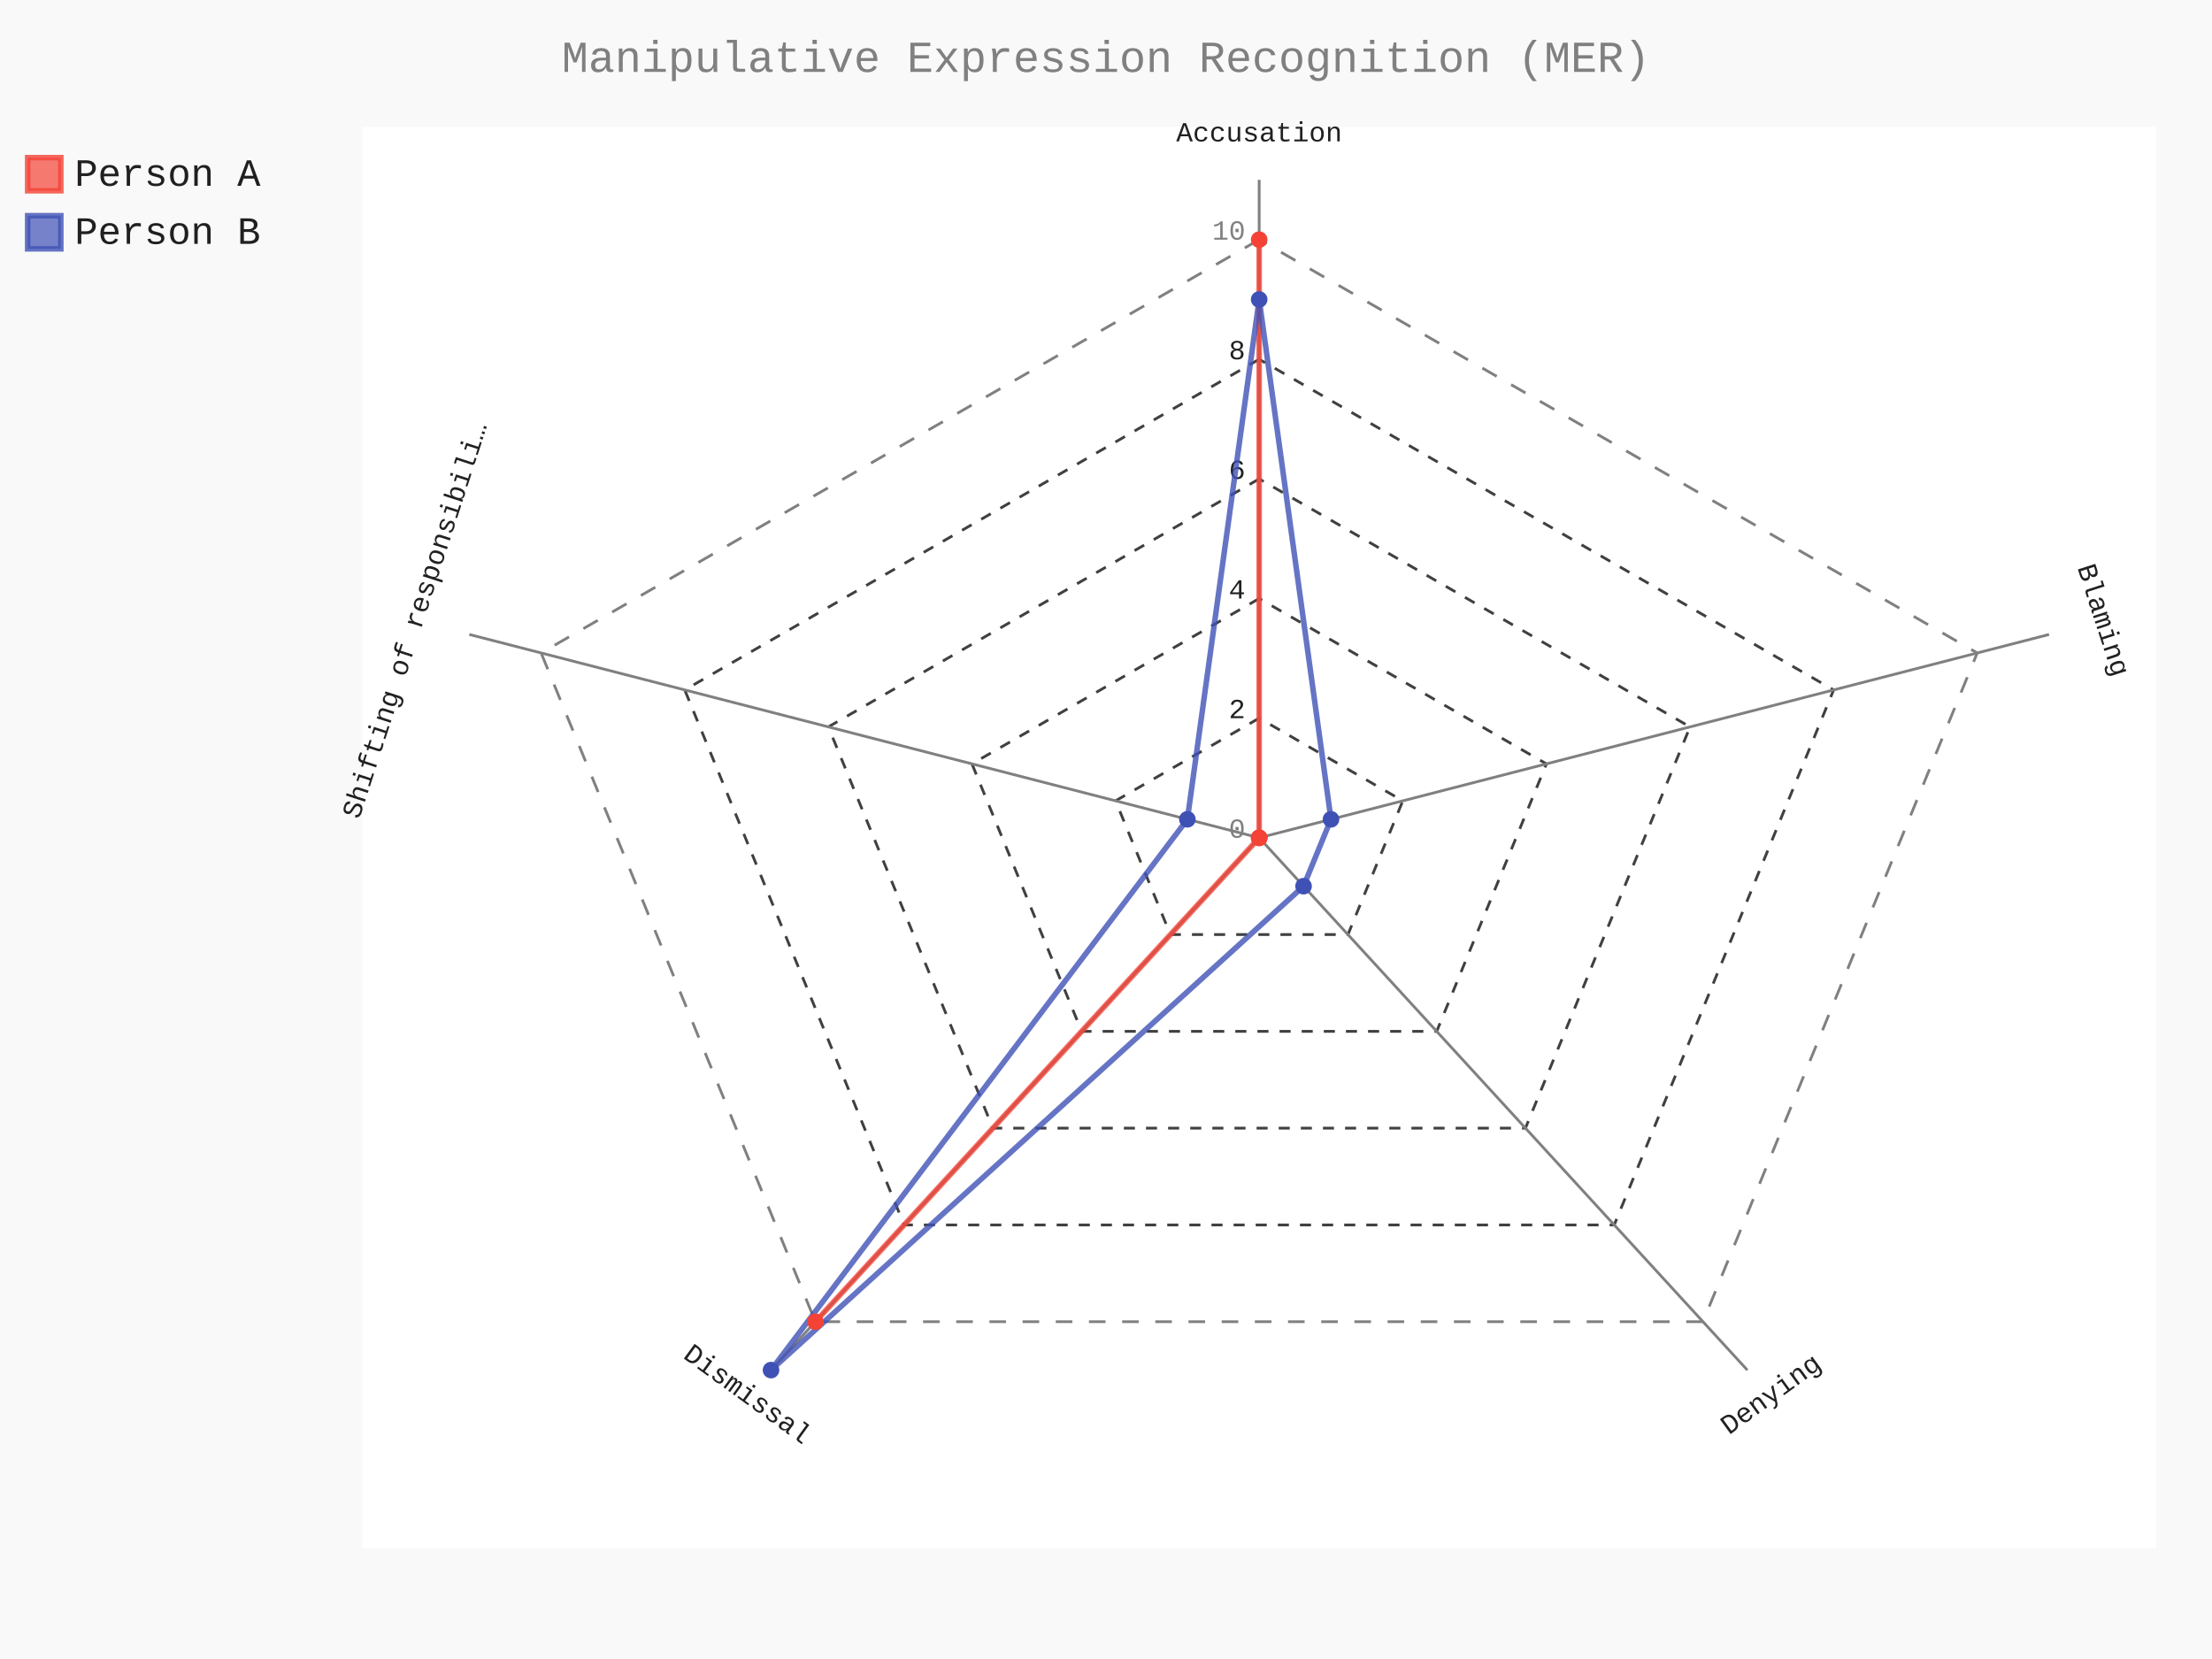
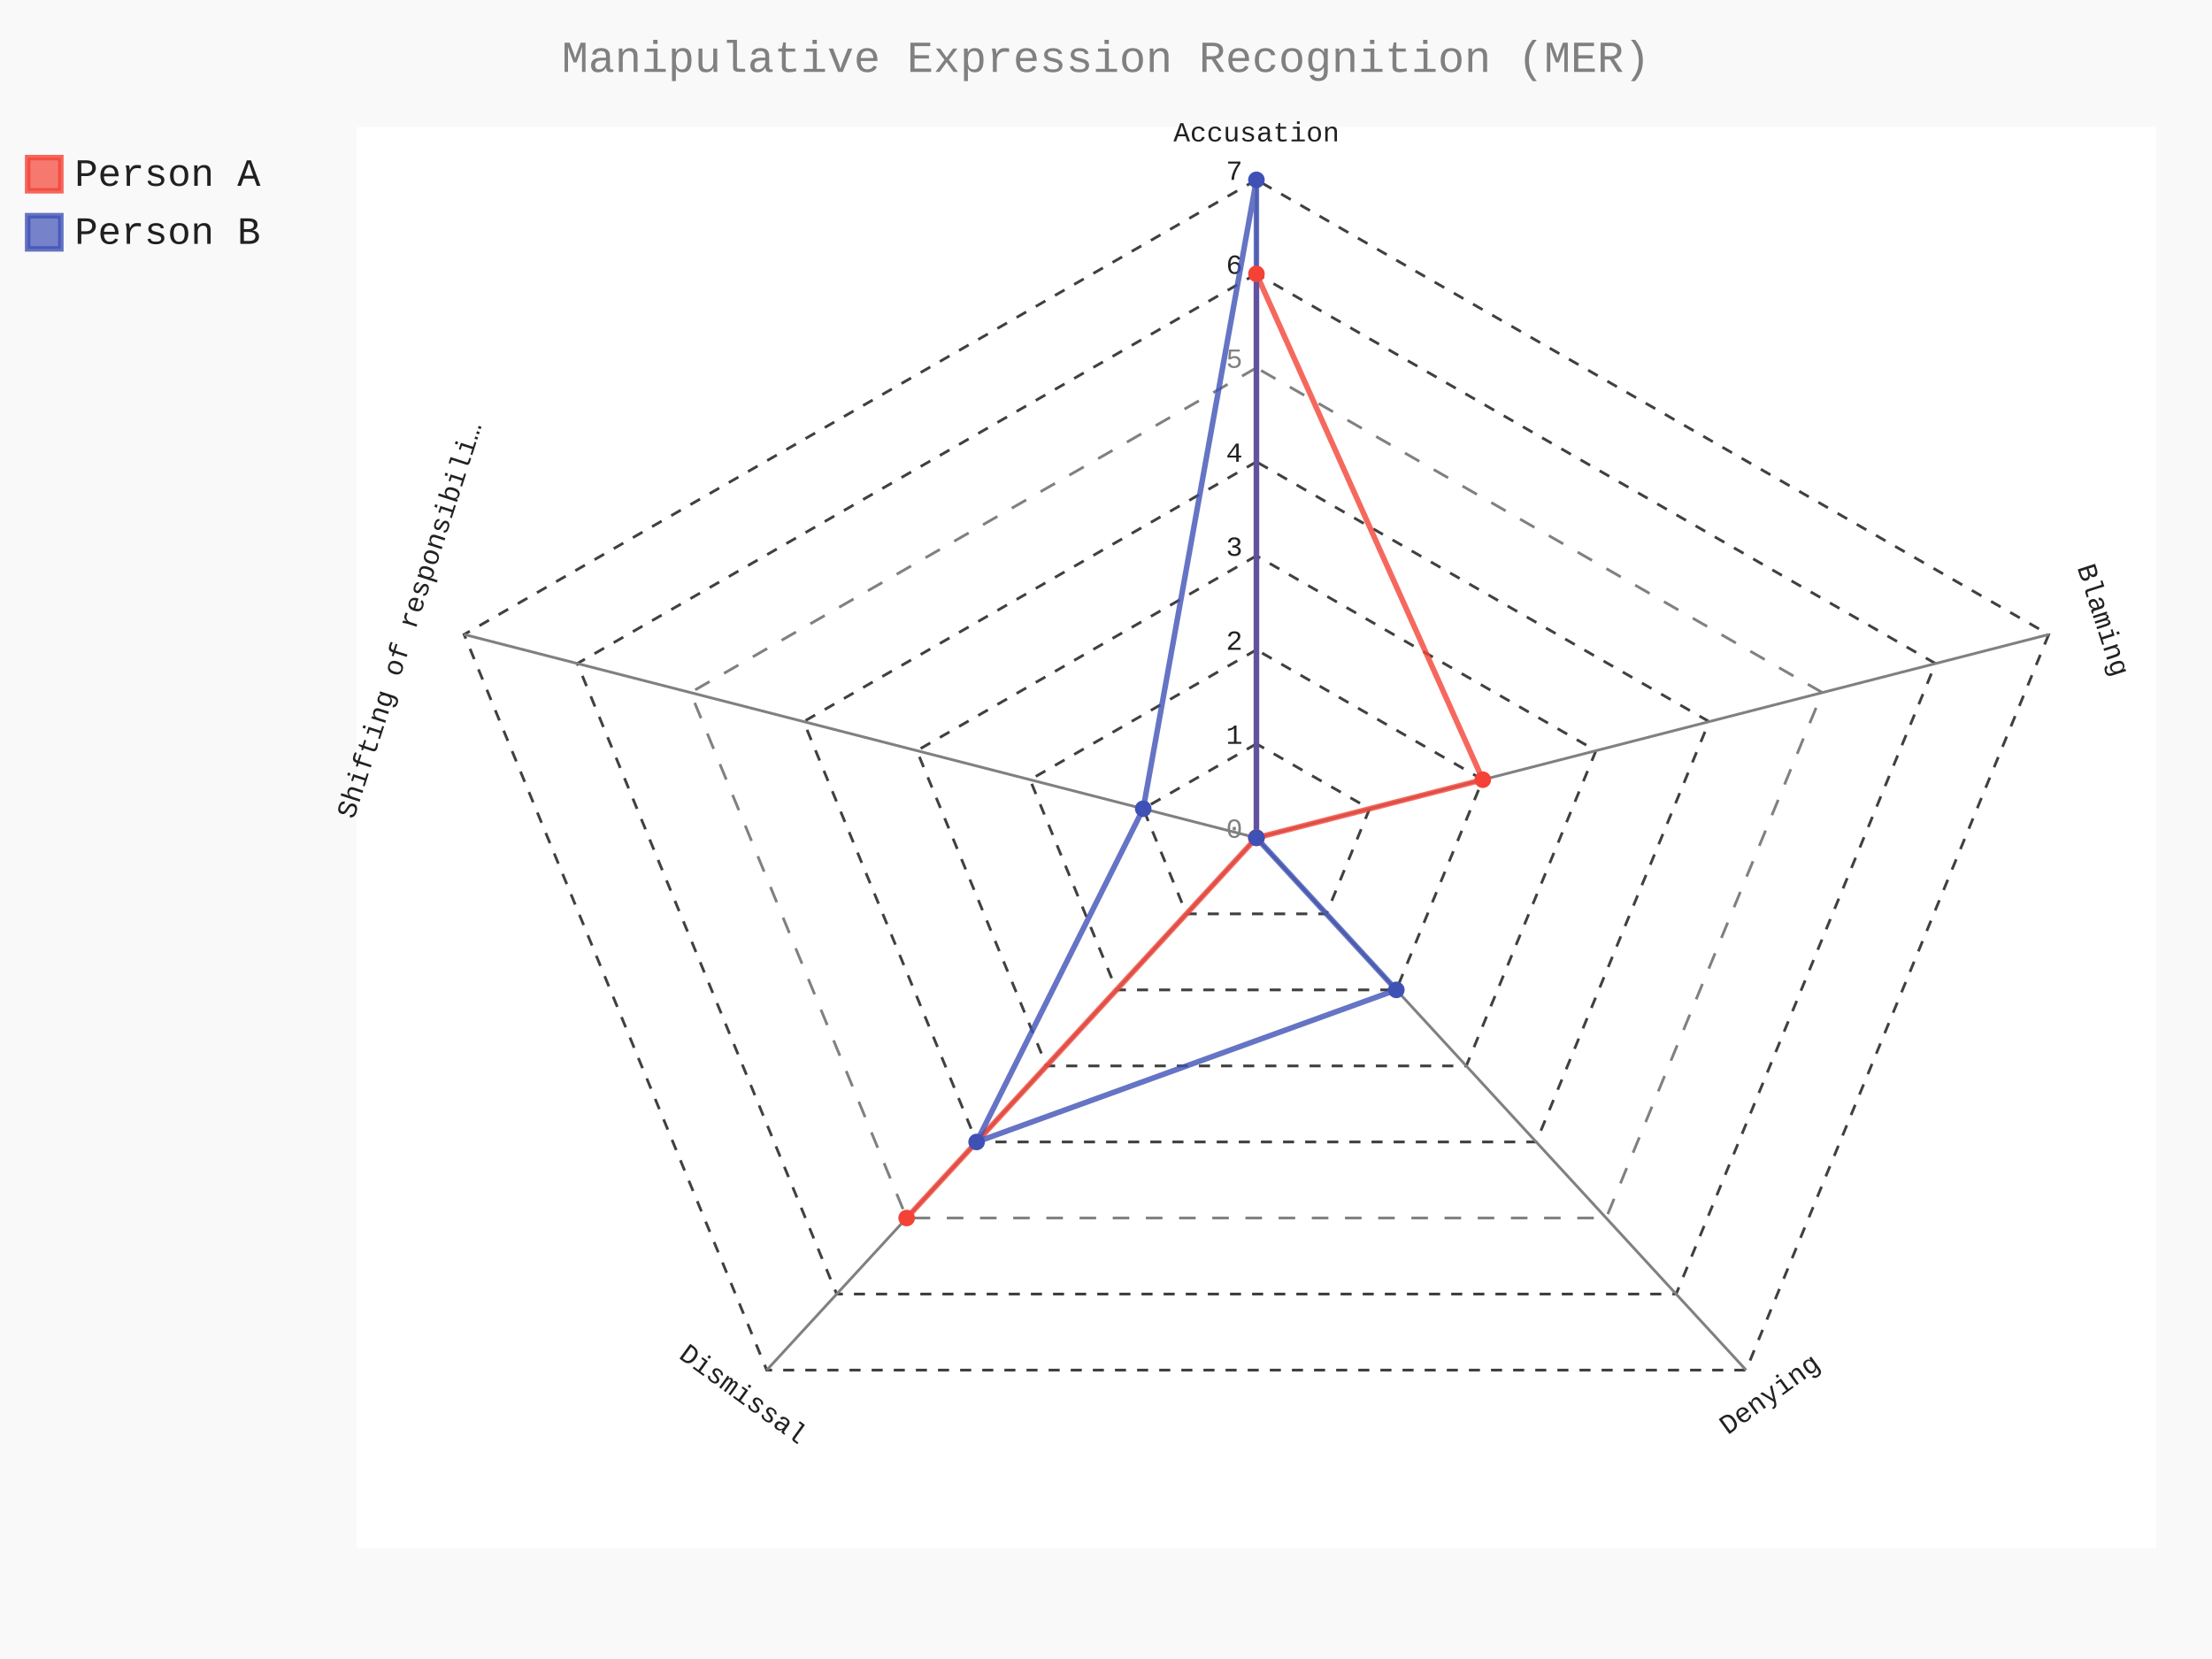
- <svg xmlns="http://www.w3.org/2000/svg" id="chart-f49e1359-fac0-4ea4-8964-e4b356c7931f" class="pygal-chart" viewBox="0 0 800 600">
+ <svg xmlns="http://www.w3.org/2000/svg" id="chart-d5544a30-3bf1-43d1-94b4-49560a006cf2" class="pygal-chart" viewBox="0 0 800 600">
  <defs>
-     <style type="text/css">#chart-f49e1359-fac0-4ea4-8964-e4b356c7931f{-webkit-user-select:none;-webkit-font-smoothing:antialiased;font-family:Consolas,"Liberation Mono",Menlo,Courier,monospace}#chart-f49e1359-fac0-4ea4-8964-e4b356c7931f .title{font-family:Consolas,"Liberation Mono",Menlo,Courier,monospace;font-size:16px}#chart-f49e1359-fac0-4ea4-8964-e4b356c7931f .legends .legend text{font-family:Consolas,"Liberation Mono",Menlo,Courier,monospace;font-size:14px}#chart-f49e1359-fac0-4ea4-8964-e4b356c7931f .axis text{font-family:Consolas,"Liberation Mono",Menlo,Courier,monospace;font-size:10px}#chart-f49e1359-fac0-4ea4-8964-e4b356c7931f .axis text.major{font-family:Consolas,"Liberation Mono",Menlo,Courier,monospace;font-size:10px}#chart-f49e1359-fac0-4ea4-8964-e4b356c7931f .text-overlay text.value{font-family:Consolas,"Liberation Mono",Menlo,Courier,monospace;font-size:16px}#chart-f49e1359-fac0-4ea4-8964-e4b356c7931f .text-overlay text.label{font-family:Consolas,"Liberation Mono",Menlo,Courier,monospace;font-size:10px}#chart-f49e1359-fac0-4ea4-8964-e4b356c7931f .tooltip{font-family:Consolas,"Liberation Mono",Menlo,Courier,monospace;font-size:14px}#chart-f49e1359-fac0-4ea4-8964-e4b356c7931f text.no_data{font-family:Consolas,"Liberation Mono",Menlo,Courier,monospace;font-size:64px}
- #chart-f49e1359-fac0-4ea4-8964-e4b356c7931f{background-color:rgba(249,249,249,1)}#chart-f49e1359-fac0-4ea4-8964-e4b356c7931f path,#chart-f49e1359-fac0-4ea4-8964-e4b356c7931f line,#chart-f49e1359-fac0-4ea4-8964-e4b356c7931f rect,#chart-f49e1359-fac0-4ea4-8964-e4b356c7931f circle{-webkit-transition:150ms;-moz-transition:150ms;transition:150ms}#chart-f49e1359-fac0-4ea4-8964-e4b356c7931f .graph &gt; .background{fill:rgba(249,249,249,1)}#chart-f49e1359-fac0-4ea4-8964-e4b356c7931f .plot &gt; .background{fill:rgba(255,255,255,1)}#chart-f49e1359-fac0-4ea4-8964-e4b356c7931f .graph{fill:rgba(0,0,0,.87)}#chart-f49e1359-fac0-4ea4-8964-e4b356c7931f text.no_data{fill:rgba(128,128,128,1)}#chart-f49e1359-fac0-4ea4-8964-e4b356c7931f .title{fill:rgba(128,128,128,1)}#chart-f49e1359-fac0-4ea4-8964-e4b356c7931f .legends .legend text{fill:rgba(0,0,0,.87)}#chart-f49e1359-fac0-4ea4-8964-e4b356c7931f .legends .legend:hover text{fill:rgba(128,128,128,1)}#chart-f49e1359-fac0-4ea4-8964-e4b356c7931f .axis .line{stroke:rgba(128,128,128,1)}#chart-f49e1359-fac0-4ea4-8964-e4b356c7931f .axis .guide.line{stroke:rgba(0,0,0,.54)}#chart-f49e1359-fac0-4ea4-8964-e4b356c7931f .axis .major.line{stroke:rgba(0,0,0,.87)}#chart-f49e1359-fac0-4ea4-8964-e4b356c7931f .axis text.major{fill:rgba(128,128,128,1)}#chart-f49e1359-fac0-4ea4-8964-e4b356c7931f .axis.y .guides:hover .guide.line,#chart-f49e1359-fac0-4ea4-8964-e4b356c7931f .line-graph .axis.x .guides:hover .guide.line,#chart-f49e1359-fac0-4ea4-8964-e4b356c7931f .stackedline-graph .axis.x .guides:hover .guide.line,#chart-f49e1359-fac0-4ea4-8964-e4b356c7931f .xy-graph .axis.x .guides:hover .guide.line{stroke:rgba(128,128,128,1)}#chart-f49e1359-fac0-4ea4-8964-e4b356c7931f .axis .guides:hover text{fill:rgba(128,128,128,1)}#chart-f49e1359-fac0-4ea4-8964-e4b356c7931f .reactive{fill-opacity:.7;stroke-opacity:.8;stroke-width:2}#chart-f49e1359-fac0-4ea4-8964-e4b356c7931f .ci{stroke:rgba(0,0,0,.87)}#chart-f49e1359-fac0-4ea4-8964-e4b356c7931f .reactive.active,#chart-f49e1359-fac0-4ea4-8964-e4b356c7931f .active .reactive{fill-opacity:.8;stroke-opacity:.9;stroke-width:4}#chart-f49e1359-fac0-4ea4-8964-e4b356c7931f .ci .reactive.active{stroke-width:1.5}#chart-f49e1359-fac0-4ea4-8964-e4b356c7931f .series text{fill:rgba(128,128,128,1)}#chart-f49e1359-fac0-4ea4-8964-e4b356c7931f .tooltip rect{fill:rgba(255,255,255,1);stroke:rgba(128,128,128,1);-webkit-transition:opacity 150ms;-moz-transition:opacity 150ms;transition:opacity 150ms}#chart-f49e1359-fac0-4ea4-8964-e4b356c7931f .tooltip .label{fill:rgba(0,0,0,.87)}#chart-f49e1359-fac0-4ea4-8964-e4b356c7931f .tooltip .label{fill:rgba(0,0,0,.87)}#chart-f49e1359-fac0-4ea4-8964-e4b356c7931f .tooltip .legend{font-size:.8em;fill:rgba(0,0,0,.54)}#chart-f49e1359-fac0-4ea4-8964-e4b356c7931f .tooltip .x_label{font-size:.6em;fill:rgba(128,128,128,1)}#chart-f49e1359-fac0-4ea4-8964-e4b356c7931f .tooltip .xlink{font-size:.5em;text-decoration:underline}#chart-f49e1359-fac0-4ea4-8964-e4b356c7931f .tooltip .value{font-size:1.5em}#chart-f49e1359-fac0-4ea4-8964-e4b356c7931f .bound{font-size:.5em}#chart-f49e1359-fac0-4ea4-8964-e4b356c7931f .max-value{font-size:.75em;fill:rgba(0,0,0,.54)}#chart-f49e1359-fac0-4ea4-8964-e4b356c7931f .map-element{fill:rgba(255,255,255,1);stroke:rgba(0,0,0,.54) !important}#chart-f49e1359-fac0-4ea4-8964-e4b356c7931f .map-element .reactive{fill-opacity:inherit;stroke-opacity:inherit}#chart-f49e1359-fac0-4ea4-8964-e4b356c7931f .color-0,#chart-f49e1359-fac0-4ea4-8964-e4b356c7931f .color-0 a:visited{stroke:#F44336;fill:#F44336}#chart-f49e1359-fac0-4ea4-8964-e4b356c7931f .color-1,#chart-f49e1359-fac0-4ea4-8964-e4b356c7931f .color-1 a:visited{stroke:#3F51B5;fill:#3F51B5}#chart-f49e1359-fac0-4ea4-8964-e4b356c7931f .text-overlay .color-0 text{fill:black}#chart-f49e1359-fac0-4ea4-8964-e4b356c7931f .text-overlay .color-1 text{fill:black}
- #chart-f49e1359-fac0-4ea4-8964-e4b356c7931f text.no_data{text-anchor:middle}#chart-f49e1359-fac0-4ea4-8964-e4b356c7931f .guide.line{fill:none}#chart-f49e1359-fac0-4ea4-8964-e4b356c7931f .centered{text-anchor:middle}#chart-f49e1359-fac0-4ea4-8964-e4b356c7931f .title{text-anchor:middle}#chart-f49e1359-fac0-4ea4-8964-e4b356c7931f .legends .legend text{fill-opacity:1}#chart-f49e1359-fac0-4ea4-8964-e4b356c7931f .axis.x text{text-anchor:middle}#chart-f49e1359-fac0-4ea4-8964-e4b356c7931f .axis.x:not(.web) text[transform]{text-anchor:start}#chart-f49e1359-fac0-4ea4-8964-e4b356c7931f .axis.x:not(.web) text[transform].backwards{text-anchor:end}#chart-f49e1359-fac0-4ea4-8964-e4b356c7931f .axis.y text{text-anchor:end}#chart-f49e1359-fac0-4ea4-8964-e4b356c7931f .axis.y text[transform].backwards{text-anchor:start}#chart-f49e1359-fac0-4ea4-8964-e4b356c7931f .axis.y2 text{text-anchor:start}#chart-f49e1359-fac0-4ea4-8964-e4b356c7931f .axis.y2 text[transform].backwards{text-anchor:end}#chart-f49e1359-fac0-4ea4-8964-e4b356c7931f .axis .guide.line{stroke-dasharray:4,4;stroke:#404040}#chart-f49e1359-fac0-4ea4-8964-e4b356c7931f .axis .major.guide.line{stroke-dasharray:6,6;stroke:#808080}#chart-f49e1359-fac0-4ea4-8964-e4b356c7931f .horizontal .axis.y .guide.line,#chart-f49e1359-fac0-4ea4-8964-e4b356c7931f .horizontal .axis.y2 .guide.line,#chart-f49e1359-fac0-4ea4-8964-e4b356c7931f .vertical .axis.x .guide.line{opacity:0}#chart-f49e1359-fac0-4ea4-8964-e4b356c7931f .horizontal .axis.always_show .guide.line,#chart-f49e1359-fac0-4ea4-8964-e4b356c7931f .vertical .axis.always_show .guide.line{opacity:1 !important}#chart-f49e1359-fac0-4ea4-8964-e4b356c7931f .axis.y .guides:hover .guide.line,#chart-f49e1359-fac0-4ea4-8964-e4b356c7931f .axis.y2 .guides:hover .guide.line,#chart-f49e1359-fac0-4ea4-8964-e4b356c7931f .axis.x .guides:hover .guide.line{opacity:1}#chart-f49e1359-fac0-4ea4-8964-e4b356c7931f .axis .guides:hover text{opacity:1}#chart-f49e1359-fac0-4ea4-8964-e4b356c7931f .nofill{fill:none}#chart-f49e1359-fac0-4ea4-8964-e4b356c7931f .subtle-fill{fill-opacity:.2}#chart-f49e1359-fac0-4ea4-8964-e4b356c7931f .dot{stroke-width:1px;fill-opacity:1;stroke-opacity:1}#chart-f49e1359-fac0-4ea4-8964-e4b356c7931f .dot.active{stroke-width:5px}#chart-f49e1359-fac0-4ea4-8964-e4b356c7931f .dot.negative{fill:transparent}#chart-f49e1359-fac0-4ea4-8964-e4b356c7931f text,#chart-f49e1359-fac0-4ea4-8964-e4b356c7931f tspan{stroke:none !important}#chart-f49e1359-fac0-4ea4-8964-e4b356c7931f .series text.active{opacity:1}#chart-f49e1359-fac0-4ea4-8964-e4b356c7931f .tooltip rect{fill-opacity:.95;stroke-width:.5}#chart-f49e1359-fac0-4ea4-8964-e4b356c7931f .tooltip text{fill-opacity:1}#chart-f49e1359-fac0-4ea4-8964-e4b356c7931f .showable{visibility:hidden}#chart-f49e1359-fac0-4ea4-8964-e4b356c7931f .showable.shown{visibility:visible}#chart-f49e1359-fac0-4ea4-8964-e4b356c7931f .gauge-background{fill:rgba(229,229,229,1);stroke:none}#chart-f49e1359-fac0-4ea4-8964-e4b356c7931f .bg-lines{stroke:rgba(249,249,249,1);stroke-width:2px}</style>
+     <style type="text/css">#chart-d5544a30-3bf1-43d1-94b4-49560a006cf2{-webkit-user-select:none;-webkit-font-smoothing:antialiased;font-family:Consolas,"Liberation Mono",Menlo,Courier,monospace}#chart-d5544a30-3bf1-43d1-94b4-49560a006cf2 .title{font-family:Consolas,"Liberation Mono",Menlo,Courier,monospace;font-size:16px}#chart-d5544a30-3bf1-43d1-94b4-49560a006cf2 .legends .legend text{font-family:Consolas,"Liberation Mono",Menlo,Courier,monospace;font-size:14px}#chart-d5544a30-3bf1-43d1-94b4-49560a006cf2 .axis text{font-family:Consolas,"Liberation Mono",Menlo,Courier,monospace;font-size:10px}#chart-d5544a30-3bf1-43d1-94b4-49560a006cf2 .axis text.major{font-family:Consolas,"Liberation Mono",Menlo,Courier,monospace;font-size:10px}#chart-d5544a30-3bf1-43d1-94b4-49560a006cf2 .text-overlay text.value{font-family:Consolas,"Liberation Mono",Menlo,Courier,monospace;font-size:16px}#chart-d5544a30-3bf1-43d1-94b4-49560a006cf2 .text-overlay text.label{font-family:Consolas,"Liberation Mono",Menlo,Courier,monospace;font-size:10px}#chart-d5544a30-3bf1-43d1-94b4-49560a006cf2 .tooltip{font-family:Consolas,"Liberation Mono",Menlo,Courier,monospace;font-size:14px}#chart-d5544a30-3bf1-43d1-94b4-49560a006cf2 text.no_data{font-family:Consolas,"Liberation Mono",Menlo,Courier,monospace;font-size:64px}
+ #chart-d5544a30-3bf1-43d1-94b4-49560a006cf2{background-color:rgba(249,249,249,1)}#chart-d5544a30-3bf1-43d1-94b4-49560a006cf2 path,#chart-d5544a30-3bf1-43d1-94b4-49560a006cf2 line,#chart-d5544a30-3bf1-43d1-94b4-49560a006cf2 rect,#chart-d5544a30-3bf1-43d1-94b4-49560a006cf2 circle{-webkit-transition:150ms;-moz-transition:150ms;transition:150ms}#chart-d5544a30-3bf1-43d1-94b4-49560a006cf2 .graph &gt; .background{fill:rgba(249,249,249,1)}#chart-d5544a30-3bf1-43d1-94b4-49560a006cf2 .plot &gt; .background{fill:rgba(255,255,255,1)}#chart-d5544a30-3bf1-43d1-94b4-49560a006cf2 .graph{fill:rgba(0,0,0,.87)}#chart-d5544a30-3bf1-43d1-94b4-49560a006cf2 text.no_data{fill:rgba(128,128,128,1)}#chart-d5544a30-3bf1-43d1-94b4-49560a006cf2 .title{fill:rgba(128,128,128,1)}#chart-d5544a30-3bf1-43d1-94b4-49560a006cf2 .legends .legend text{fill:rgba(0,0,0,.87)}#chart-d5544a30-3bf1-43d1-94b4-49560a006cf2 .legends .legend:hover text{fill:rgba(128,128,128,1)}#chart-d5544a30-3bf1-43d1-94b4-49560a006cf2 .axis .line{stroke:rgba(128,128,128,1)}#chart-d5544a30-3bf1-43d1-94b4-49560a006cf2 .axis .guide.line{stroke:rgba(0,0,0,.54)}#chart-d5544a30-3bf1-43d1-94b4-49560a006cf2 .axis .major.line{stroke:rgba(0,0,0,.87)}#chart-d5544a30-3bf1-43d1-94b4-49560a006cf2 .axis text.major{fill:rgba(128,128,128,1)}#chart-d5544a30-3bf1-43d1-94b4-49560a006cf2 .axis.y .guides:hover .guide.line,#chart-d5544a30-3bf1-43d1-94b4-49560a006cf2 .line-graph .axis.x .guides:hover .guide.line,#chart-d5544a30-3bf1-43d1-94b4-49560a006cf2 .stackedline-graph .axis.x .guides:hover .guide.line,#chart-d5544a30-3bf1-43d1-94b4-49560a006cf2 .xy-graph .axis.x .guides:hover .guide.line{stroke:rgba(128,128,128,1)}#chart-d5544a30-3bf1-43d1-94b4-49560a006cf2 .axis .guides:hover text{fill:rgba(128,128,128,1)}#chart-d5544a30-3bf1-43d1-94b4-49560a006cf2 .reactive{fill-opacity:.7;stroke-opacity:.8;stroke-width:2}#chart-d5544a30-3bf1-43d1-94b4-49560a006cf2 .ci{stroke:rgba(0,0,0,.87)}#chart-d5544a30-3bf1-43d1-94b4-49560a006cf2 .reactive.active,#chart-d5544a30-3bf1-43d1-94b4-49560a006cf2 .active .reactive{fill-opacity:.8;stroke-opacity:.9;stroke-width:4}#chart-d5544a30-3bf1-43d1-94b4-49560a006cf2 .ci .reactive.active{stroke-width:1.5}#chart-d5544a30-3bf1-43d1-94b4-49560a006cf2 .series text{fill:rgba(128,128,128,1)}#chart-d5544a30-3bf1-43d1-94b4-49560a006cf2 .tooltip rect{fill:rgba(255,255,255,1);stroke:rgba(128,128,128,1);-webkit-transition:opacity 150ms;-moz-transition:opacity 150ms;transition:opacity 150ms}#chart-d5544a30-3bf1-43d1-94b4-49560a006cf2 .tooltip .label{fill:rgba(0,0,0,.87)}#chart-d5544a30-3bf1-43d1-94b4-49560a006cf2 .tooltip .label{fill:rgba(0,0,0,.87)}#chart-d5544a30-3bf1-43d1-94b4-49560a006cf2 .tooltip .legend{font-size:.8em;fill:rgba(0,0,0,.54)}#chart-d5544a30-3bf1-43d1-94b4-49560a006cf2 .tooltip .x_label{font-size:.6em;fill:rgba(128,128,128,1)}#chart-d5544a30-3bf1-43d1-94b4-49560a006cf2 .tooltip .xlink{font-size:.5em;text-decoration:underline}#chart-d5544a30-3bf1-43d1-94b4-49560a006cf2 .tooltip .value{font-size:1.5em}#chart-d5544a30-3bf1-43d1-94b4-49560a006cf2 .bound{font-size:.5em}#chart-d5544a30-3bf1-43d1-94b4-49560a006cf2 .max-value{font-size:.75em;fill:rgba(0,0,0,.54)}#chart-d5544a30-3bf1-43d1-94b4-49560a006cf2 .map-element{fill:rgba(255,255,255,1);stroke:rgba(0,0,0,.54) !important}#chart-d5544a30-3bf1-43d1-94b4-49560a006cf2 .map-element .reactive{fill-opacity:inherit;stroke-opacity:inherit}#chart-d5544a30-3bf1-43d1-94b4-49560a006cf2 .color-0,#chart-d5544a30-3bf1-43d1-94b4-49560a006cf2 .color-0 a:visited{stroke:#F44336;fill:#F44336}#chart-d5544a30-3bf1-43d1-94b4-49560a006cf2 .color-1,#chart-d5544a30-3bf1-43d1-94b4-49560a006cf2 .color-1 a:visited{stroke:#3F51B5;fill:#3F51B5}#chart-d5544a30-3bf1-43d1-94b4-49560a006cf2 .text-overlay .color-0 text{fill:black}#chart-d5544a30-3bf1-43d1-94b4-49560a006cf2 .text-overlay .color-1 text{fill:black}
+ #chart-d5544a30-3bf1-43d1-94b4-49560a006cf2 text.no_data{text-anchor:middle}#chart-d5544a30-3bf1-43d1-94b4-49560a006cf2 .guide.line{fill:none}#chart-d5544a30-3bf1-43d1-94b4-49560a006cf2 .centered{text-anchor:middle}#chart-d5544a30-3bf1-43d1-94b4-49560a006cf2 .title{text-anchor:middle}#chart-d5544a30-3bf1-43d1-94b4-49560a006cf2 .legends .legend text{fill-opacity:1}#chart-d5544a30-3bf1-43d1-94b4-49560a006cf2 .axis.x text{text-anchor:middle}#chart-d5544a30-3bf1-43d1-94b4-49560a006cf2 .axis.x:not(.web) text[transform]{text-anchor:start}#chart-d5544a30-3bf1-43d1-94b4-49560a006cf2 .axis.x:not(.web) text[transform].backwards{text-anchor:end}#chart-d5544a30-3bf1-43d1-94b4-49560a006cf2 .axis.y text{text-anchor:end}#chart-d5544a30-3bf1-43d1-94b4-49560a006cf2 .axis.y text[transform].backwards{text-anchor:start}#chart-d5544a30-3bf1-43d1-94b4-49560a006cf2 .axis.y2 text{text-anchor:start}#chart-d5544a30-3bf1-43d1-94b4-49560a006cf2 .axis.y2 text[transform].backwards{text-anchor:end}#chart-d5544a30-3bf1-43d1-94b4-49560a006cf2 .axis .guide.line{stroke-dasharray:4,4;stroke:#404040}#chart-d5544a30-3bf1-43d1-94b4-49560a006cf2 .axis .major.guide.line{stroke-dasharray:6,6;stroke:#808080}#chart-d5544a30-3bf1-43d1-94b4-49560a006cf2 .horizontal .axis.y .guide.line,#chart-d5544a30-3bf1-43d1-94b4-49560a006cf2 .horizontal .axis.y2 .guide.line,#chart-d5544a30-3bf1-43d1-94b4-49560a006cf2 .vertical .axis.x .guide.line{opacity:0}#chart-d5544a30-3bf1-43d1-94b4-49560a006cf2 .horizontal .axis.always_show .guide.line,#chart-d5544a30-3bf1-43d1-94b4-49560a006cf2 .vertical .axis.always_show .guide.line{opacity:1 !important}#chart-d5544a30-3bf1-43d1-94b4-49560a006cf2 .axis.y .guides:hover .guide.line,#chart-d5544a30-3bf1-43d1-94b4-49560a006cf2 .axis.y2 .guides:hover .guide.line,#chart-d5544a30-3bf1-43d1-94b4-49560a006cf2 .axis.x .guides:hover .guide.line{opacity:1}#chart-d5544a30-3bf1-43d1-94b4-49560a006cf2 .axis .guides:hover text{opacity:1}#chart-d5544a30-3bf1-43d1-94b4-49560a006cf2 .nofill{fill:none}#chart-d5544a30-3bf1-43d1-94b4-49560a006cf2 .subtle-fill{fill-opacity:.2}#chart-d5544a30-3bf1-43d1-94b4-49560a006cf2 .dot{stroke-width:1px;fill-opacity:1;stroke-opacity:1}#chart-d5544a30-3bf1-43d1-94b4-49560a006cf2 .dot.active{stroke-width:5px}#chart-d5544a30-3bf1-43d1-94b4-49560a006cf2 .dot.negative{fill:transparent}#chart-d5544a30-3bf1-43d1-94b4-49560a006cf2 text,#chart-d5544a30-3bf1-43d1-94b4-49560a006cf2 tspan{stroke:none !important}#chart-d5544a30-3bf1-43d1-94b4-49560a006cf2 .series text.active{opacity:1}#chart-d5544a30-3bf1-43d1-94b4-49560a006cf2 .tooltip rect{fill-opacity:.95;stroke-width:.5}#chart-d5544a30-3bf1-43d1-94b4-49560a006cf2 .tooltip text{fill-opacity:1}#chart-d5544a30-3bf1-43d1-94b4-49560a006cf2 .showable{visibility:hidden}#chart-d5544a30-3bf1-43d1-94b4-49560a006cf2 .showable.shown{visibility:visible}#chart-d5544a30-3bf1-43d1-94b4-49560a006cf2 .gauge-background{fill:rgba(229,229,229,1);stroke:none}#chart-d5544a30-3bf1-43d1-94b4-49560a006cf2 .bg-lines{stroke:rgba(249,249,249,1);stroke-width:2px}</style>
  </defs>
  <g class="graph radar-graph vertical">
    <rect x="0" y="0" width="800" height="600" class="background" />
-     <g transform="translate(131, 46)" class="plot">
-       <rect x="0" y="0" width="648.8" height="514" class="background" />
+     <g transform="translate(129, 46)" class="plot">
+       <rect x="0" y="0" width="650.8" height="514" class="background" />
      <g class="axis y web">
        <g class="guides">
-           <path d="M324.4 40.67 L64.701 190.15 163.897 432.015 484.903 432.015 584.099 190.15 324.4 40.67 Z" class="major guide line" />
-           <text x="319.4" y="40.67" class="major">10</text>
+           <path d="M325.4 19.037 L38.85 183.465 148.302 449.516 502.498 449.516 611.95 183.465 325.4 19.037 Z" class="guide line" />
+           <text x="320.4" y="19.037" class="">7</text>
        </g>
        <g class="guides">
-           <path d="M324.4 83.936 L116.641 203.52 195.998 397.012 452.802 397.012 532.159 203.52 324.4 83.936 Z" class="guide line" />
-           <text x="319.4" y="83.936" class="">8</text>
+           <path d="M325.4 53.032 L79.786 193.97 173.602 422.014 477.198 422.014 571.014 193.97 325.4 53.032 Z" class="guide line" />
+           <text x="320.4" y="53.032" class="">6</text>
        </g>
        <g class="guides">
-           <path d="M324.4 127.202 L168.58 216.89 228.098 362.009 420.702 362.009 480.22 216.89 324.4 127.202 Z" class="guide line" />
-           <text x="319.4" y="127.202" class="">6</text>
+           <path d="M325.4 87.026 L120.722 204.475 198.902 394.511 451.898 394.511 530.078 204.475 325.4 87.026 Z" class="major guide line" />
+           <text x="320.4" y="87.026" class="major">5</text>
        </g>
        <g class="guides">
-           <path d="M324.4 170.468 L220.52 230.26 260.199 327.006 388.601 327.006 428.28 230.26 324.4 170.468 Z" class="guide line" />
-           <text x="319.4" y="170.468" class="">4</text>
+           <path d="M325.4 121.021 L161.657 214.98 224.201 367.009 426.599 367.009 489.143 214.98 325.4 121.021 Z" class="guide line" />
+           <text x="320.4" y="121.021" class="">4</text>
        </g>
        <g class="guides">
-           <path d="M324.4 213.734 L272.46 243.63 292.299 292.003 356.501 292.003 376.34 243.63 324.4 213.734 Z" class="guide line" />
-           <text x="319.4" y="213.734" class="">2</text>
+           <path d="M325.4 155.016 L202.593 225.485 249.501 339.507 401.299 339.507 448.207 225.485 325.4 155.016 Z" class="guide line" />
+           <text x="320.4" y="155.016" class="">3</text>
        </g>
        <g class="guides">
-           <path d="M324.4 257 L324.4 257 324.4 257 324.4 257 324.4 257 324.4 257 Z" class="major guide line" />
-           <text x="319.4" y="257.0" class="major">0</text>
+           <path d="M325.4 189.011 L243.529 235.99 274.801 312.005 375.999 312.005 407.271 235.99 325.4 189.011 Z" class="guide line" />
+           <text x="320.4" y="189.011" class="">2</text>
+         </g>
+         <g class="guides">
+           <path d="M325.4 223.005 L284.464 246.495 300.1 284.502 350.7 284.502 366.336 246.495 325.4 223.005 Z" class="guide line" />
+           <text x="320.4" y="223.005" class="">1</text>
+         </g>
+         <g class="guides">
+           <path d="M325.4 257 L325.4 257 325.4 257 325.4 257 325.4 257 325.4 257 Z" class="major guide line" />
+           <text x="320.4" y="257.0" class="major">0</text>
        </g>
      </g>
      <g class="axis x web">
        <g class="guides">
-           <path d="M324.4 257 L324.4 19.037" class="line" />
-           <text x="324.4" y="5.14" class="" transform="rotate(0 324.4 5.14)">Accusation</text>
+           <path d="M325.4 257 L325.4 19.037" class="line" />
+           <text x="325.4" y="5.14" class="" transform="rotate(0 325.4 5.14)">Accusation</text>
        </g>
        <g class="guides">
-           <path d="M324.4 257 L38.731 183.465" class="line" />
-           <text x="22.048" y="179.171" class="" transform="rotate(-72 22.04772 179.171)">Shifting of responsibili…</text>
+           <path d="M325.4 257 L38.85 183.465" class="line" />
+           <text x="22.116" y="179.171" class="" transform="rotate(-72 22.11568 179.171)">Shifting of responsibili…</text>
        </g>
        <g class="guides">
-           <path d="M324.4 257 L147.847 449.516" class="line" />
-           <text x="137.536" y="460.759" class="" transform="rotate(-324 137.536 460.759)">Dismissal</text>
+           <path d="M325.4 257 L148.302 449.516" class="line" />
+           <text x="137.96" y="460.759" class="" transform="rotate(-324 137.96 460.759)">Dismissal</text>
        </g>
        <g class="guides">
-           <path d="M324.4 257 L500.953 449.516" class="line" />
-           <text x="511.264" y="460.759" class="" transform="rotate(-396 511.264 460.759)">Denying</text>
+           <path d="M325.4 257 L502.498 449.516" class="line" />
+           <text x="512.84" y="460.759" class="" transform="rotate(-396 512.84 460.759)">Denying</text>
        </g>
        <g class="guides">
-           <path d="M324.4 257 L610.069 183.465" class="line" />
-           <text x="626.752" y="179.171" class="" transform="rotate(-288 626.7523 179.171)">Blaming</text>
+           <path d="M325.4 257 L611.95 183.465" class="line" />
+           <text x="628.684" y="179.171" class="" transform="rotate(-288 628.6843 179.171)">Blaming</text>
        </g>
      </g>
      <g class="series serie-0 color-0">
-         <path d="M324.4 40.67 L324.4 257 163.897 432.015 324.4 257 324.4 257 Z" class="line reactive nofill" />
+         <path d="M325.4 53.032 L325.4 257 198.902 394.511 325.4 257 407.271 235.99 Z" class="line reactive nofill" />
      </g>
      <g class="series serie-1 color-1">
-         <path d="M324.4 62.303 L298.43 250.315 147.847 449.516 340.45 274.501 350.37 250.315 Z" class="line reactive nofill" />
+         <path d="M325.4 19.037 L284.464 246.495 224.201 367.009 375.999 312.005 325.4 257 Z" class="line reactive nofill" />
      </g>
    </g>
    <g class="titles">
      <text x="400.0" y="26" class="title plot_title">Manipulative Expression Recognition (MER)</text>
    </g>
-     <g transform="translate(131, 46)" class="plot overlay">
+     <g transform="translate(129, 46)" class="plot overlay">
      <g class="series serie-0 color-0">
        <g class="dots">
-           <circle cx="324.4" cy="40.67" r="2.5" class="dot reactive tooltip-trigger" />
+           <circle cx="325.4" cy="53.032" r="2.5" class="dot reactive tooltip-trigger" />
        </g>
        <g class="dots">
-           <circle cx="324.4" cy="257.0" r="2.5" class="dot reactive tooltip-trigger" />
+           <circle cx="325.4" cy="257.0" r="2.5" class="dot reactive tooltip-trigger" />
        </g>
        <g class="dots">
-           <circle cx="163.897" cy="432.015" r="2.5" class="dot reactive tooltip-trigger" />
+           <circle cx="198.902" cy="394.511" r="2.5" class="dot reactive tooltip-trigger" />
        </g>
        <g class="dots">
-           <circle cx="324.4" cy="257.0" r="2.5" class="dot reactive tooltip-trigger" />
+           <circle cx="325.4" cy="257.0" r="2.5" class="dot reactive tooltip-trigger" />
        </g>
        <g class="dots">
-           <circle cx="324.4" cy="257.0" r="2.5" class="dot reactive tooltip-trigger" />
+           <circle cx="407.271" cy="235.99" r="2.5" class="dot reactive tooltip-trigger" />
        </g>
      </g>
      <g class="series serie-1 color-1">
        <g class="dots">
-           <circle cx="324.4" cy="62.303" r="2.5" class="dot reactive tooltip-trigger" />
+           <circle cx="325.4" cy="19.037" r="2.5" class="dot reactive tooltip-trigger" />
        </g>
        <g class="dots">
-           <circle cx="298.43" cy="250.315" r="2.5" class="dot reactive tooltip-trigger" />
+           <circle cx="284.464" cy="246.495" r="2.5" class="dot reactive tooltip-trigger" />
        </g>
        <g class="dots">
-           <circle cx="147.847" cy="449.516" r="2.5" class="dot reactive tooltip-trigger" />
+           <circle cx="224.201" cy="367.009" r="2.5" class="dot reactive tooltip-trigger" />
        </g>
        <g class="dots">
-           <circle cx="340.45" cy="274.501" r="2.5" class="dot reactive tooltip-trigger" />
+           <circle cx="375.999" cy="312.005" r="2.5" class="dot reactive tooltip-trigger" />
        </g>
        <g class="dots">
-           <circle cx="350.37" cy="250.315" r="2.5" class="dot reactive tooltip-trigger" />
+           <circle cx="325.4" cy="257.0" r="2.5" class="dot reactive tooltip-trigger" />
        </g>
      </g>
    </g>
-     <g transform="translate(131, 46)" class="plot text-overlay">
+     <g transform="translate(129, 46)" class="plot text-overlay">
      <g class="series serie-0 color-0" />
      <g class="series serie-1 color-1" />
    </g>
-     <g transform="translate(131, 46)" class="plot tooltip-overlay">
+     <g transform="translate(129, 46)" class="plot tooltip-overlay">
      <g transform="translate(0 0)" style="opacity: 0" class="tooltip">
        <rect rx="0" ry="0" width="0" height="0" class="tooltip-box" />
        <g class="text" />
      </g>
    </g>
    <g transform="translate(10, 56)" class="legends">
      <g id="activate-serie-0" class="legend reactive activate-serie">
        <rect x="0.0" y="1.0" width="12" height="12" class="color-0 reactive" />
        <text x="17.0" y="11.2">Person A</text>
      </g>
      <g id="activate-serie-1" class="legend reactive activate-serie">
        <rect x="0.0" y="22.0" width="12" height="12" class="color-1 reactive" />
        <text x="17.0" y="32.2">Person B</text>
      </g>
    </g>
    <g transform="translate(790, 56)" class="legends" />
  </g>
</svg>
